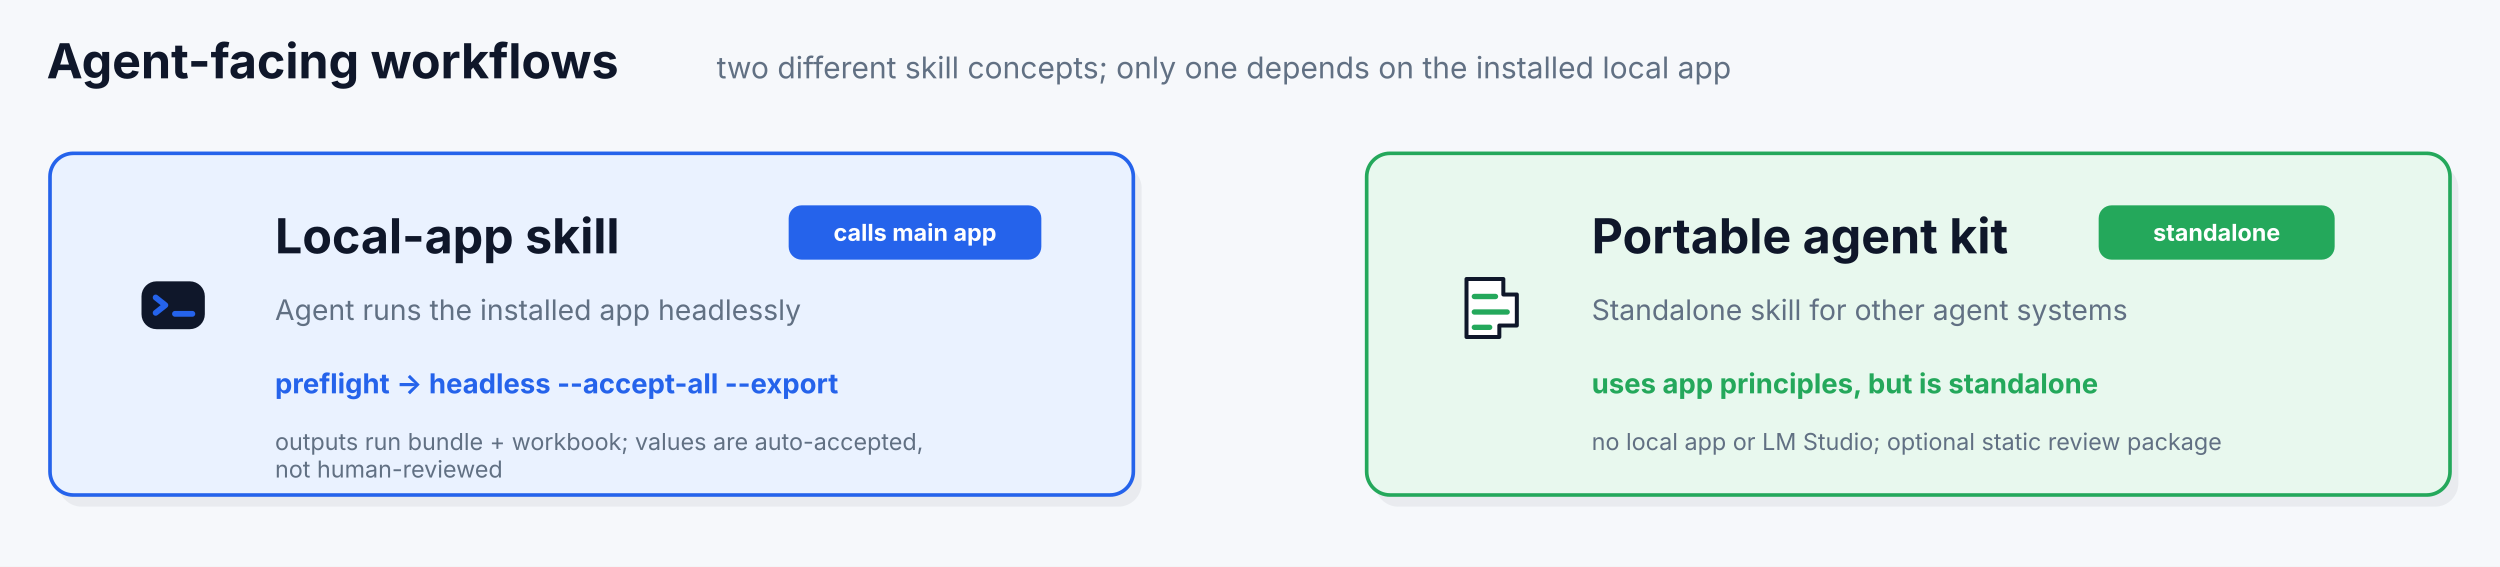
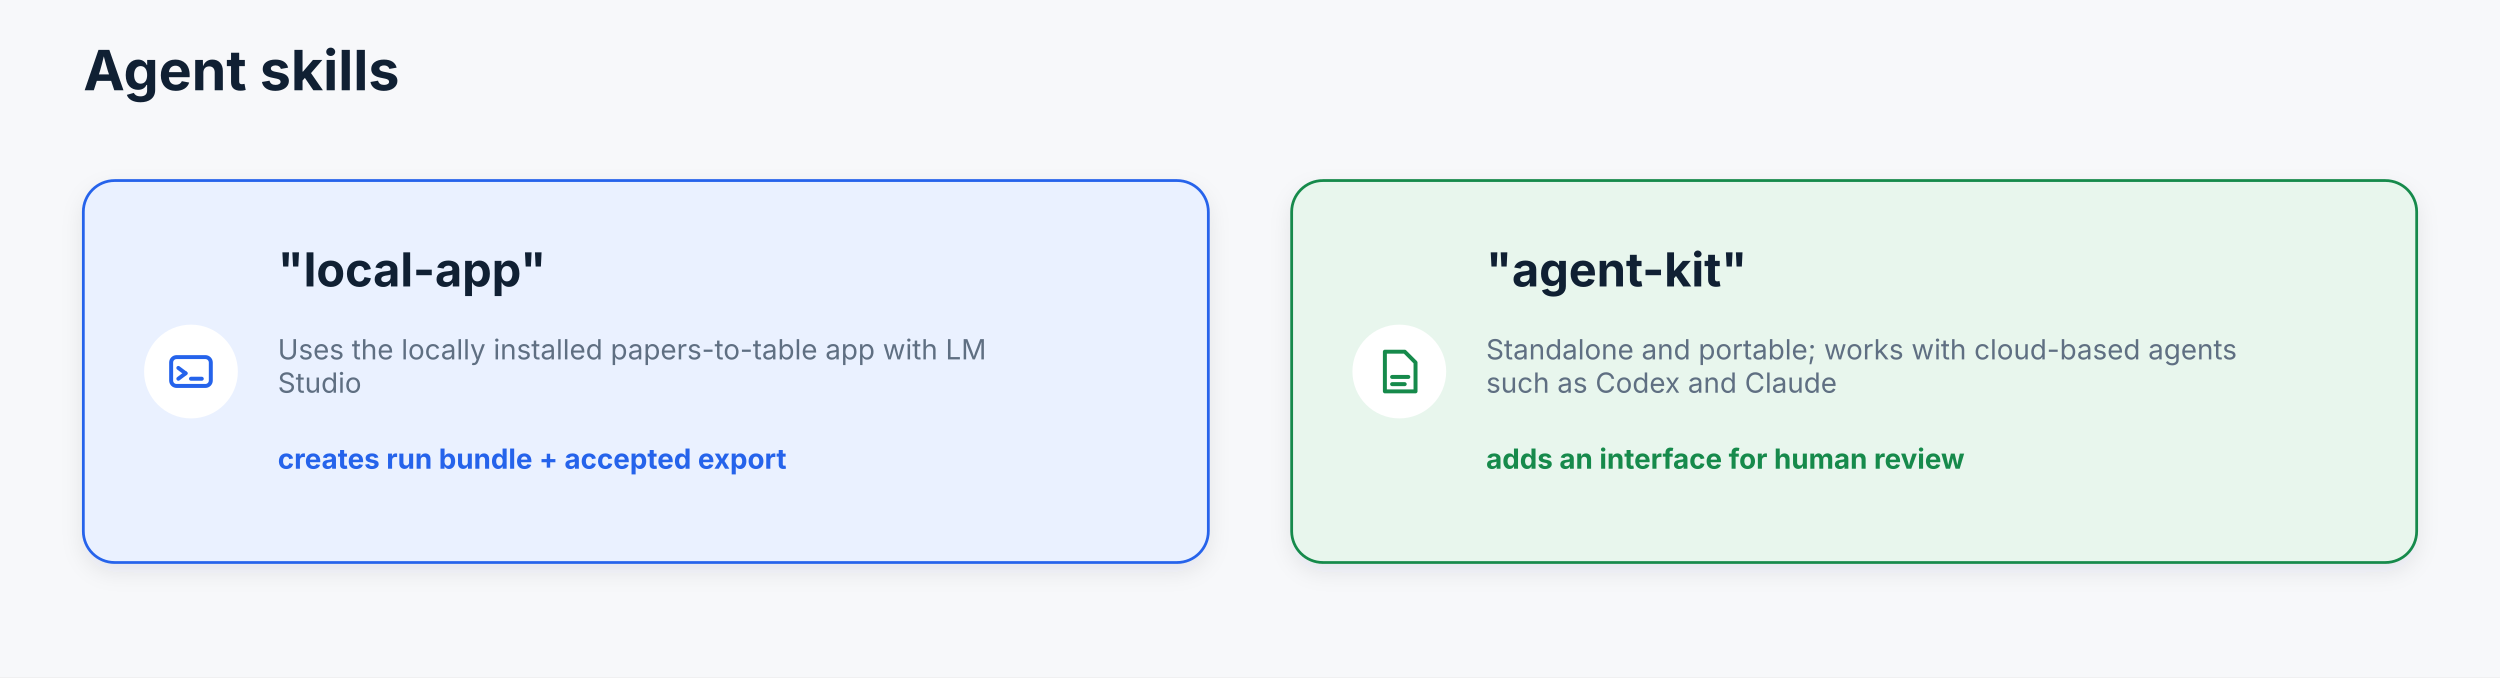
- <svg xmlns="http://www.w3.org/2000/svg" width="1500" height="340" viewBox="0 0 1500 340" role="img" aria-label="Agent skill workflows schematic">
+ <svg xmlns="http://www.w3.org/2000/svg" width="1440" height="390" viewBox="0 0 1440 390" role="img" aria-labelledby="title desc">
  <defs>
-     <marker id="arrow-ink" viewBox="0 0 14 14" refX="12" refY="7" markerWidth="11" markerHeight="11" orient="auto-start-reverse">
-       <path d="M 2 2 L 12 7 L 2 12 z" fill="#0f172a" />
-     </marker>
-     <marker id="arrow-line" viewBox="0 0 14 14" refX="12" refY="7" markerWidth="11" markerHeight="11" orient="auto-start-reverse">
-       <path d="M 2 2 L 12 7 L 2 12 z" fill="#243247" />
-     </marker>
-     <marker id="arrow-blue" viewBox="0 0 14 14" refX="12" refY="7" markerWidth="11" markerHeight="11" orient="auto-start-reverse">
-       <path d="M 2 2 L 12 7 L 2 12 z" fill="#2563eb" />
-     </marker>
-     <marker id="arrow-teal" viewBox="0 0 14 14" refX="12" refY="7" markerWidth="11" markerHeight="11" orient="auto-start-reverse">
-       <path d="M 2 2 L 12 7 L 2 12 z" fill="#0f9f8f" />
-     </marker>
-     <marker id="arrow-green" viewBox="0 0 14 14" refX="12" refY="7" markerWidth="11" markerHeight="11" orient="auto-start-reverse">
-       <path d="M 2 2 L 12 7 L 2 12 z" fill="#24a85b" />
-     </marker>
-     <marker id="arrow-orange" viewBox="0 0 14 14" refX="12" refY="7" markerWidth="11" markerHeight="11" orient="auto-start-reverse">
-       <path d="M 2 2 L 12 7 L 2 12 z" fill="#f08a24" />
-     </marker>
-     <marker id="arrow-purple" viewBox="0 0 14 14" refX="12" refY="7" markerWidth="11" markerHeight="11" orient="auto-start-reverse">
-       <path d="M 2 2 L 12 7 L 2 12 z" fill="#6d55e8" />
-     </marker>
-     <marker id="arrow-rose" viewBox="0 0 14 14" refX="12" refY="7" markerWidth="11" markerHeight="11" orient="auto-start-reverse">
-       <path d="M 2 2 L 12 7 L 2 12 z" fill="#e45670" />
-     </marker>
-     <marker id="arrow-muted" viewBox="0 0 14 14" refX="12" refY="7" markerWidth="11" markerHeight="11" orient="auto-start-reverse">
-       <path d="M 2 2 L 12 7 L 2 12 z" fill="#617083" />
-     </marker>
+     <filter id="shadow" x="-15%" y="-20%" width="140%" height="155%">
+       <feDropShadow dx="0" dy="5" stdDeviation="6" flood-color="#102033" flood-opacity="0.08" />
+     </filter>
  </defs>
-   <rect x="0.0" y="0.0" width="1500.0" height="340.0" rx="0.0" fill="#f6f8fb" stroke="none" stroke-width="2" />
-   <text x="28.0" y="47.0" font-family="Segoe UI, Inter, Arial, sans-serif" font-size="29" font-weight="bold" fill="#0f172a" text-anchor="start">
-     <tspan x="28.0" dy="0">Agent-facing workflows</tspan>
+   <rect width="1440" height="390" fill="#F7F8FA" />
+   <text x="48" y="52" font-family="Inter, Segoe UI, Arial, sans-serif" font-size="32" font-weight="700" fill="#102033" text-anchor="start">
+     <tspan x="48" dy="0">Agent skills</tspan>
  </text>
-   <text x="430.0" y="47.0" font-family="Segoe UI, Inter, Arial, sans-serif" font-size="18" font-weight="normal" fill="#617083" text-anchor="start">
-     <tspan x="430.0" dy="0">two different skill concepts; only one depends on the installed local app</tspan>
+   <rect x="48" y="104" width="648" height="220" rx="18" fill="#EAF1FF" stroke="#2563EB" stroke-width="1.6" filter="url(#shadow)" />
+   <circle cx="110" cy="214" r="27.0" fill="#FFFFFF" stroke="none" stroke-width="1.5" />
+   <rect x="98.577" y="205.692" width="22.846" height="16.615" rx="3.115" fill="none" stroke="#2563EB" stroke-width="2.285" />
+   <line x1="102.731" y1="211.923" x2="106.885" y2="215.038" stroke="#2563EB" stroke-width="2.285" stroke-linecap="round" />
+   <line x1="106.885" y1="215.038" x2="102.731" y2="218.154" stroke="#2563EB" stroke-width="2.285" stroke-linecap="round" />
+   <line x1="110.0" y1="218.154" x2="116.231" y2="218.154" stroke="#2563EB" stroke-width="2.285" stroke-linecap="round" />
+   <text x="160" y="165" font-family="Inter, Segoe UI, Arial, sans-serif" font-size="27" font-weight="700" fill="#102033" text-anchor="start">
+     <tspan x="160" dy="0">"local-app"</tspan>
  </text>
-   <rect x="35.0" y="99.0" width="650.0" height="205.0" rx="14.0" fill="#0f172a" opacity="0.055" stroke="none" />
-   <rect x="30.0" y="92.0" width="650.0" height="205.0" rx="14.0" fill="#eaf2ff" stroke="#2563eb" stroke-width="2.2" />
-   <rect x="85.9" y="169.8" width="36.0" height="26.7" rx="8.0" fill="#0f172a" stroke="#0f172a" stroke-width="2" />
-   <path d="M 93.4 178.5 L 99.2 183.1 L 93.4 187.7" stroke="#2563eb" stroke-width="3.5" fill="none" stroke-linecap="round" stroke-linejoin="round" />
-   <line x1="105.0" y1="188.3" x2="115.4" y2="188.3" stroke="#2563eb" stroke-width="3.5" stroke-linecap="round" />
-   <text x="165.0" y="152.0" font-family="Segoe UI, Inter, Arial, sans-serif" font-size="29" font-weight="bold" fill="#0f172a" text-anchor="start">
-     <tspan x="165.0" dy="0">Local-app skill</tspan>
+   <text x="160" y="207" font-family="Inter, Segoe UI, Arial, sans-serif" font-size="16" font-weight="400" fill="#5F6F82" text-anchor="start">
+     <tspan x="160" dy="0">Uses the locally installed papers-to-table app with LM</tspan>
+     <tspan x="160" dy="19.2">Studio</tspan>
  </text>
-   <rect x="474.0" y="124.0" width="150.0" height="31.0" rx="7.0" fill="#2563eb" stroke="#2563eb" stroke-width="1.6" />
-   <text x="549.0" y="144.5" font-family="Segoe UI, Inter, Arial, sans-serif" font-size="14" font-weight="bold" fill="#ffffff" text-anchor="middle">
-     <tspan x="549.0" dy="0">calls main app</tspan>
+   <text x="160" y="270" font-family="Inter, Segoe UI, Arial, sans-serif" font-size="16" font-weight="700" fill="#2563EB" text-anchor="start">
+     <tspan x="160" dy="0">creates run bundle + accepted export</tspan>
  </text>
-   <text x="165.0" y="192.0" font-family="Segoe UI, Inter, Arial, sans-serif" font-size="17" font-weight="normal" fill="#617083" text-anchor="start">
-     <tspan x="165.0" dy="0">Agent runs the installed app headlessly</tspan>
+   <rect x="744" y="104" width="648" height="220" rx="18" fill="#E8F6ED" stroke="#168A4B" stroke-width="1.6" filter="url(#shadow)" />
+   <circle cx="806" cy="214" r="27.0" fill="#FFFFFF" stroke="none" stroke-width="1.5" />
+   <path d="M 797.692 202.577 H 809.115 L 815.346 208.808 V 225.423 H 797.692 Z" fill="none" stroke="#168A4B" stroke-width="2.285" stroke-linecap="round" stroke-linejoin="round" />
+   <line x1="801.846" y1="217.115" x2="811.192" y2="217.115" stroke="#168A4B" stroke-width="2.285" stroke-linecap="round" />
+   <line x1="801.846" y1="221.269" x2="809.115" y2="221.269" stroke="#168A4B" stroke-width="2.285" stroke-linecap="round" />
+   <text x="856" y="165" font-family="Inter, Segoe UI, Arial, sans-serif" font-size="27" font-weight="700" fill="#102033" text-anchor="start">
+     <tspan x="856" dy="0">"agent-kit"</tspan>
  </text>
-   <text x="165.0" y="236.0" font-family="Segoe UI, Inter, Arial, sans-serif" font-size="16.5" font-weight="bold" fill="#2563eb" text-anchor="start">
-     <tspan x="165.0" dy="0">preflight -&gt; headless --accept-all --export</tspan>
+   <text x="856" y="207" font-family="Inter, Segoe UI, Arial, sans-serif" font-size="16" font-weight="400" fill="#5F6F82" text-anchor="start">
+     <tspan x="856" dy="0">Standalone and portable; works with cloud-based agents</tspan>
+     <tspan x="856" dy="19.2">such as Codex and Claude</tspan>
  </text>
-   <text x="165.0" y="270.0" font-family="Segoe UI, Inter, Arial, sans-serif" font-size="14" font-weight="normal" fill="#617083" text-anchor="start">
-     <tspan x="165.0" dy="0">outputs run bundle + workbook; values are auto-accepted,</tspan>
-     <tspan x="165.0" dy="16.5">not human-reviewed</tspan>
-   </text>
-   <rect x="825.0" y="99.0" width="650.0" height="205.0" rx="14.0" fill="#0f172a" opacity="0.055" stroke="none" />
-   <rect x="820.0" y="92.0" width="650.0" height="205.0" rx="14.0" fill="#e8f8ee" stroke="#24a85b" stroke-width="2.2" />
-   <path d="M 879.9 167.4 H 902.0 V 176.7 H 910.1 V 195.3 H 899.6 V 202.2 H 879.9 Z" stroke="#0f172a" stroke-width="2.4" fill="#ffffff" stroke-linecap="round" stroke-linejoin="round" />
-   <line x1="884.6" y1="177.9" x2="897.3" y2="177.9" stroke="#24a85b" stroke-width="3.2" stroke-linecap="round" />
-   <line x1="884.6" y1="187.2" x2="904.3" y2="187.2" stroke="#24a85b" stroke-width="3.2" stroke-linecap="round" />
-   <line x1="884.6" y1="196.4" x2="893.8" y2="196.4" stroke="#24a85b" stroke-width="3.2" stroke-linecap="round" />
-   <text x="955.0" y="152.0" font-family="Segoe UI, Inter, Arial, sans-serif" font-size="29" font-weight="bold" fill="#0f172a" text-anchor="start">
-     <tspan x="955.0" dy="0">Portable agent kit</tspan>
-   </text>
-   <rect x="1260.0" y="124.0" width="140.0" height="31.0" rx="7.0" fill="#24a85b" stroke="#24a85b" stroke-width="1.6" />
-   <text x="1330.0" y="144.5" font-family="Segoe UI, Inter, Arial, sans-serif" font-size="14" font-weight="bold" fill="#ffffff" text-anchor="middle">
-     <tspan x="1330.0" dy="0">standalone</tspan>
-   </text>
-   <text x="955.0" y="192.0" font-family="Segoe UI, Inter, Arial, sans-serif" font-size="17" font-weight="normal" fill="#617083" text-anchor="start">
-     <tspan x="955.0" dy="0">Standalone skill for other agent systems</tspan>
-   </text>
-   <text x="955.0" y="236.0" font-family="Segoe UI, Inter, Arial, sans-serif" font-size="16.5" font-weight="bold" fill="#24a85b" text-anchor="start">
-     <tspan x="955.0" dy="0">uses app principles, but is standalone</tspan>
-   </text>
-   <text x="955.0" y="270.0" font-family="Segoe UI, Inter, Arial, sans-serif" font-size="14" font-weight="normal" fill="#617083" text-anchor="start">
-     <tspan x="955.0" dy="0">no local app or LM Studio; optional static review package</tspan>
+   <text x="856" y="270" font-family="Inter, Segoe UI, Arial, sans-serif" font-size="16" font-weight="700" fill="#168A4B" text-anchor="start">
+     <tspan x="856" dy="0">adds an interface for human review</tspan>
  </text>
</svg>
